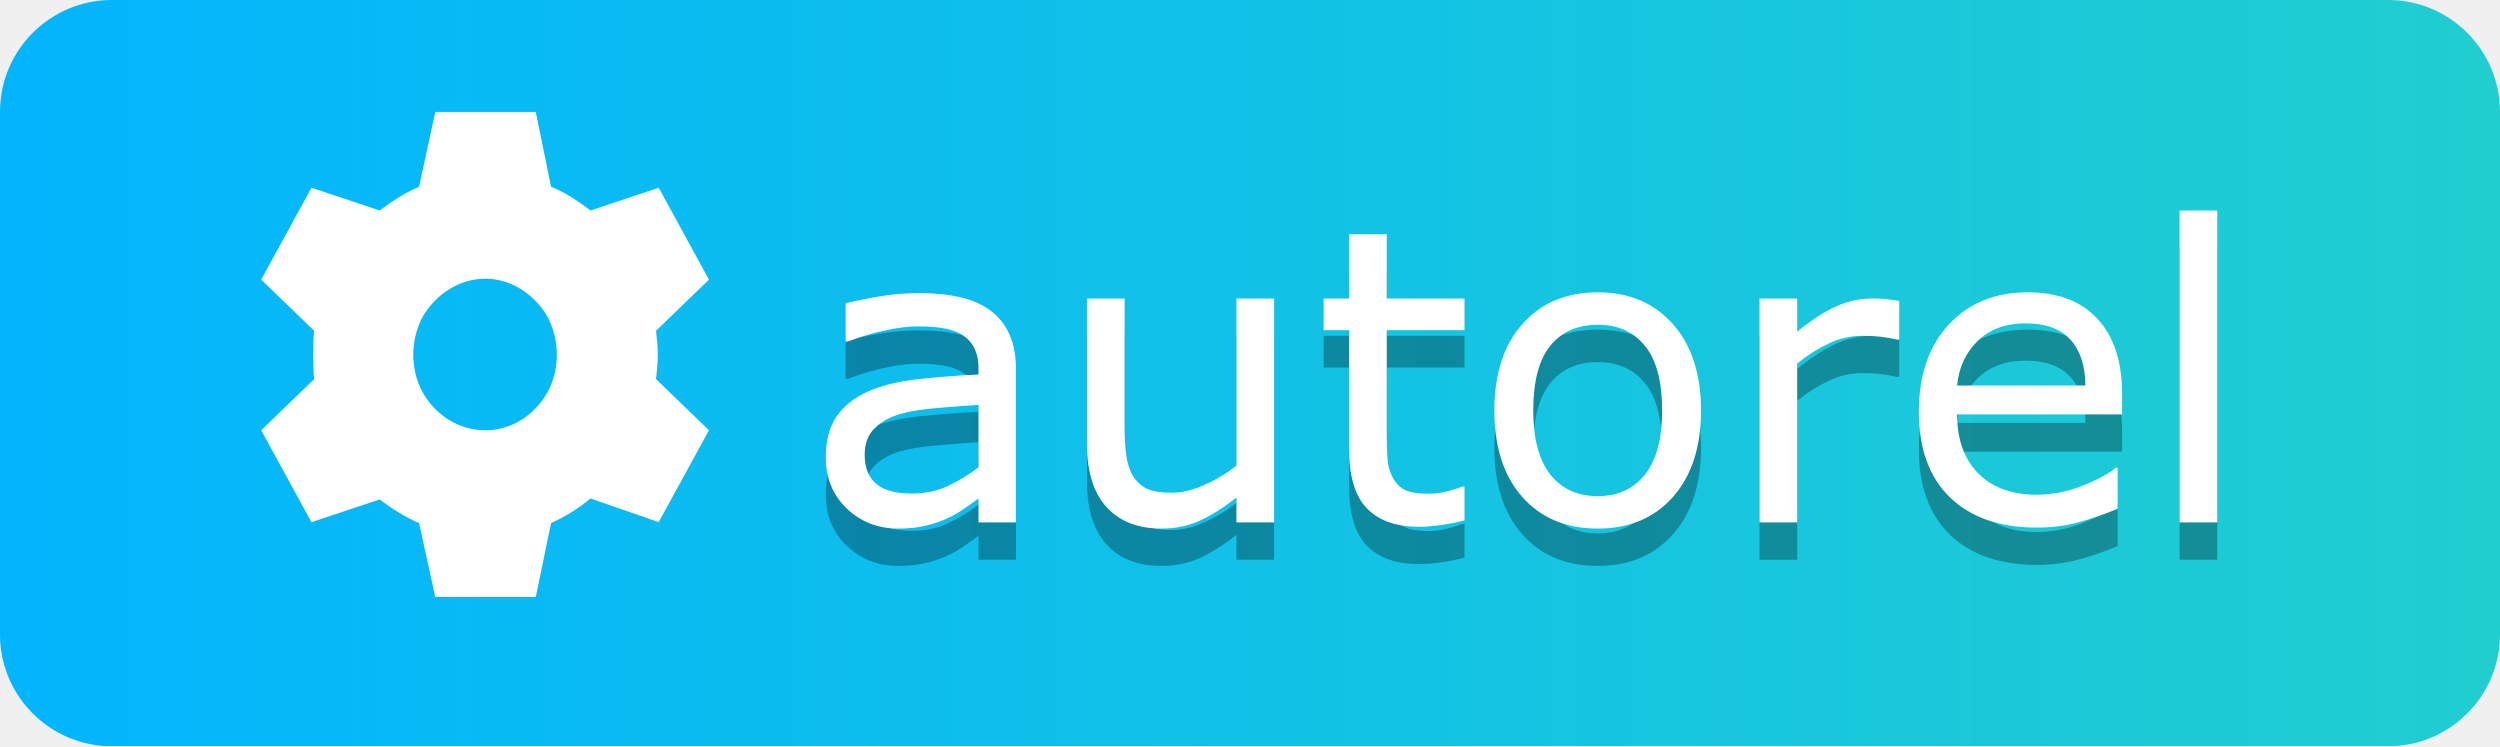
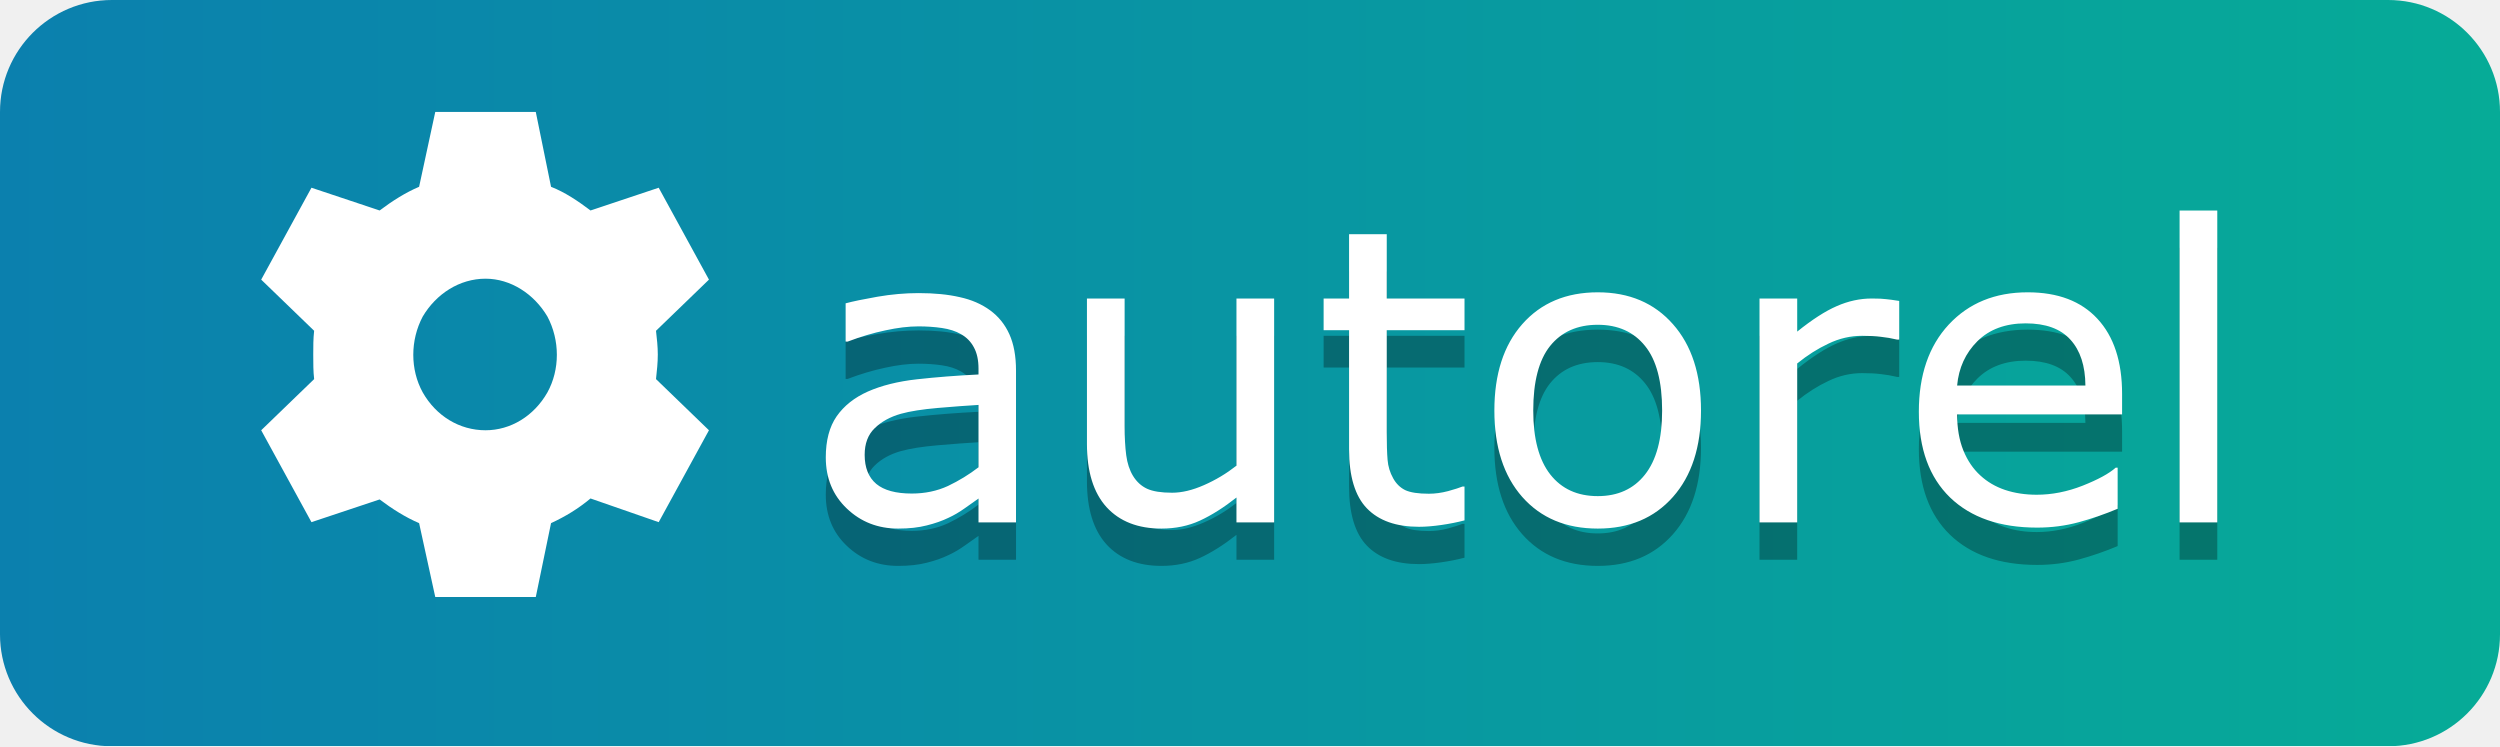
<svg xmlns="http://www.w3.org/2000/svg" width="67" height="20" viewBox="0 0 67 20" fill="none">
  <g clip-path="url(#clip0_474_262)">
    <mask id="mask0_474_262" style="mask-type:luminance" maskUnits="userSpaceOnUse" x="0" y="0" width="67" height="20">
      <path d="M64 0H3C1.343 0 0 1.343 0 3V17C0 18.657 1.343 20 3 20H64C65.657 20 67 18.657 67 17V3C67 1.343 65.657 0 64 0Z" fill="white" />
    </mask>
    <g mask="url(#mask0_474_262)">
      <path d="M67 0H0V20H67V0Z" fill="url(#paint0_linear_474_262)" />
    </g>
    <path d="M27.229 15H26.224V14.361C26.135 14.422 26.013 14.508 25.859 14.619C25.709 14.726 25.562 14.812 25.419 14.877C25.25 14.959 25.057 15.027 24.838 15.081C24.62 15.138 24.364 15.166 24.07 15.166C23.53 15.166 23.071 14.988 22.695 14.629C22.319 14.271 22.131 13.815 22.131 13.26C22.131 12.805 22.228 12.438 22.421 12.159C22.618 11.876 22.898 11.654 23.259 11.493C23.625 11.332 24.063 11.222 24.575 11.165C25.087 11.108 25.637 11.065 26.224 11.036V10.88C26.224 10.651 26.183 10.461 26.101 10.311C26.022 10.161 25.907 10.043 25.757 9.957C25.614 9.874 25.442 9.819 25.241 9.79C25.041 9.761 24.831 9.747 24.613 9.747C24.348 9.747 24.052 9.783 23.727 9.854C23.401 9.923 23.064 10.023 22.717 10.155H22.663V9.129C22.86 9.076 23.145 9.017 23.517 8.952C23.89 8.888 24.256 8.855 24.618 8.855C25.041 8.855 25.408 8.891 25.719 8.963C26.034 9.031 26.306 9.149 26.536 9.317C26.761 9.482 26.933 9.695 27.051 9.957C27.169 10.218 27.229 10.542 27.229 10.929V15ZM26.224 13.523V11.852C25.916 11.87 25.553 11.897 25.134 11.933C24.718 11.969 24.389 12.021 24.145 12.089C23.855 12.171 23.621 12.3 23.442 12.476C23.263 12.648 23.173 12.886 23.173 13.19C23.173 13.534 23.277 13.793 23.485 13.969C23.692 14.141 24.009 14.227 24.436 14.227C24.79 14.227 25.114 14.159 25.408 14.023C25.701 13.883 25.974 13.716 26.224 13.523ZM34.147 15H33.137V14.334C32.797 14.602 32.471 14.808 32.159 14.952C31.848 15.095 31.504 15.166 31.128 15.166C30.498 15.166 30.007 14.975 29.656 14.592C29.305 14.205 29.13 13.639 29.13 12.895V9H30.14V12.416C30.14 12.721 30.154 12.982 30.183 13.201C30.211 13.415 30.272 13.6 30.365 13.754C30.462 13.912 30.587 14.026 30.741 14.098C30.895 14.169 31.119 14.205 31.413 14.205C31.674 14.205 31.959 14.137 32.267 14.001C32.578 13.865 32.868 13.691 33.137 13.48V9H34.147V15ZM39.249 14.946C39.059 14.996 38.852 15.038 38.626 15.07C38.404 15.102 38.205 15.118 38.03 15.118C37.417 15.118 36.952 14.954 36.633 14.624C36.315 14.295 36.155 13.766 36.155 13.04V9.849H35.473V9H36.155V7.276H37.165V9H39.249V9.849H37.165V12.583C37.165 12.898 37.172 13.145 37.187 13.324C37.201 13.5 37.251 13.664 37.337 13.818C37.416 13.962 37.523 14.067 37.659 14.135C37.799 14.2 38.01 14.232 38.293 14.232C38.458 14.232 38.63 14.209 38.809 14.162C38.988 14.112 39.117 14.071 39.195 14.039H39.249V14.946ZM45.587 12.003C45.587 12.98 45.336 13.752 44.835 14.318C44.334 14.884 43.662 15.166 42.821 15.166C41.972 15.166 41.297 14.884 40.796 14.318C40.298 13.752 40.049 12.98 40.049 12.003C40.049 11.025 40.298 10.254 40.796 9.688C41.297 9.119 41.972 8.834 42.821 8.834C43.662 8.834 44.334 9.119 44.835 9.688C45.336 10.254 45.587 11.025 45.587 12.003ZM44.545 12.003C44.545 11.226 44.393 10.649 44.088 10.273C43.784 9.894 43.361 9.704 42.821 9.704C42.273 9.704 41.847 9.894 41.542 10.273C41.242 10.649 41.091 11.226 41.091 12.003C41.091 12.755 41.243 13.326 41.548 13.716C41.852 14.103 42.276 14.296 42.821 14.296C43.358 14.296 43.779 14.105 44.083 13.722C44.391 13.335 44.545 12.762 44.545 12.003ZM50.899 10.102H50.845C50.695 10.066 50.548 10.041 50.405 10.026C50.265 10.008 50.099 10 49.905 10C49.594 10 49.293 10.069 49.003 10.209C48.713 10.345 48.434 10.522 48.165 10.741V15H47.155V9H48.165V9.887C48.566 9.564 48.919 9.337 49.223 9.205C49.531 9.069 49.844 9 50.163 9C50.339 9 50.466 9.006 50.544 9.017C50.623 9.024 50.741 9.04 50.899 9.065V10.102ZM56.872 12.105H52.451C52.451 12.474 52.507 12.796 52.618 13.072C52.729 13.344 52.881 13.568 53.074 13.743C53.26 13.915 53.481 14.044 53.735 14.13C53.993 14.216 54.276 14.259 54.584 14.259C54.992 14.259 55.402 14.178 55.813 14.017C56.229 13.852 56.524 13.691 56.7 13.534H56.753V14.635C56.413 14.778 56.066 14.898 55.711 14.995C55.357 15.091 54.984 15.14 54.594 15.14C53.599 15.14 52.822 14.871 52.263 14.334C51.705 13.793 51.425 13.027 51.425 12.035C51.425 11.054 51.692 10.275 52.226 9.699C52.763 9.122 53.468 8.834 54.342 8.834C55.151 8.834 55.774 9.07 56.211 9.543C56.651 10.016 56.872 10.687 56.872 11.557V12.105ZM55.889 11.332C55.885 10.802 55.751 10.392 55.486 10.102C55.224 9.812 54.825 9.666 54.288 9.666C53.747 9.666 53.316 9.826 52.994 10.145C52.675 10.463 52.494 10.859 52.451 11.332H55.889ZM59.423 15H58.413V6.643H59.423V15Z" fill="#010101" fill-opacity="0.3" />
    <path d="M27.229 14H26.224V13.361C26.135 13.422 26.013 13.508 25.859 13.619C25.709 13.726 25.562 13.812 25.419 13.877C25.25 13.959 25.057 14.027 24.838 14.081C24.62 14.138 24.364 14.166 24.07 14.166C23.53 14.166 23.071 13.988 22.695 13.629C22.319 13.271 22.131 12.815 22.131 12.26C22.131 11.805 22.228 11.438 22.421 11.159C22.618 10.876 22.898 10.654 23.259 10.493C23.625 10.332 24.063 10.222 24.575 10.165C25.087 10.108 25.637 10.065 26.224 10.036V9.88C26.224 9.651 26.183 9.461 26.101 9.311C26.022 9.161 25.907 9.042 25.757 8.957C25.614 8.874 25.442 8.819 25.241 8.79C25.041 8.761 24.831 8.747 24.613 8.747C24.348 8.747 24.052 8.783 23.727 8.854C23.401 8.923 23.064 9.023 22.717 9.155H22.663V8.129C22.86 8.076 23.145 8.017 23.517 7.952C23.89 7.888 24.256 7.855 24.618 7.855C25.041 7.855 25.408 7.891 25.719 7.963C26.034 8.031 26.306 8.149 26.536 8.317C26.761 8.482 26.933 8.695 27.051 8.957C27.169 9.218 27.229 9.542 27.229 9.929V14ZM26.224 12.523V10.852C25.916 10.87 25.553 10.897 25.134 10.933C24.718 10.969 24.389 11.021 24.145 11.089C23.855 11.171 23.621 11.3 23.442 11.476C23.263 11.648 23.173 11.886 23.173 12.19C23.173 12.534 23.277 12.793 23.485 12.969C23.692 13.141 24.009 13.227 24.436 13.227C24.79 13.227 25.114 13.159 25.408 13.023C25.701 12.883 25.974 12.716 26.224 12.523ZM34.147 14H33.137V13.334C32.797 13.602 32.471 13.808 32.159 13.952C31.848 14.095 31.504 14.166 31.128 14.166C30.498 14.166 30.007 13.975 29.656 13.592C29.305 13.205 29.13 12.639 29.13 11.895V8H30.14V11.416C30.14 11.721 30.154 11.982 30.183 12.201C30.211 12.415 30.272 12.6 30.365 12.754C30.462 12.912 30.587 13.026 30.741 13.098C30.895 13.169 31.119 13.205 31.413 13.205C31.674 13.205 31.959 13.137 32.267 13.001C32.578 12.865 32.868 12.691 33.137 12.48V8H34.147V14ZM39.249 13.946C39.059 13.996 38.852 14.038 38.626 14.07C38.404 14.102 38.205 14.118 38.03 14.118C37.417 14.118 36.952 13.954 36.633 13.624C36.315 13.295 36.155 12.766 36.155 12.04V8.849H35.473V8H36.155V6.276H37.165V8H39.249V8.849H37.165V11.583C37.165 11.898 37.172 12.145 37.187 12.324C37.201 12.5 37.251 12.664 37.337 12.818C37.416 12.962 37.523 13.067 37.659 13.135C37.799 13.2 38.01 13.232 38.293 13.232C38.458 13.232 38.63 13.209 38.809 13.162C38.988 13.112 39.117 13.071 39.195 13.039H39.249V13.946ZM45.587 11.003C45.587 11.98 45.336 12.752 44.835 13.318C44.334 13.884 43.662 14.166 42.821 14.166C41.972 14.166 41.297 13.884 40.796 13.318C40.298 12.752 40.049 11.98 40.049 11.003C40.049 10.025 40.298 9.254 40.796 8.688C41.297 8.119 41.972 7.834 42.821 7.834C43.662 7.834 44.334 8.119 44.835 8.688C45.336 9.254 45.587 10.025 45.587 11.003ZM44.545 11.003C44.545 10.226 44.393 9.649 44.088 9.273C43.784 8.894 43.361 8.704 42.821 8.704C42.273 8.704 41.847 8.894 41.542 9.273C41.242 9.649 41.091 10.226 41.091 11.003C41.091 11.755 41.243 12.326 41.548 12.716C41.852 13.103 42.276 13.296 42.821 13.296C43.358 13.296 43.779 13.105 44.083 12.722C44.391 12.335 44.545 11.762 44.545 11.003ZM50.899 9.102H50.845C50.695 9.066 50.548 9.041 50.405 9.026C50.265 9.008 50.099 9 49.905 9C49.594 9 49.293 9.069 49.003 9.209C48.713 9.345 48.434 9.522 48.165 9.741V14H47.155V8H48.165V8.887C48.566 8.564 48.919 8.337 49.223 8.205C49.531 8.069 49.844 8 50.163 8C50.339 8 50.466 8.006 50.544 8.017C50.623 8.024 50.741 8.04 50.899 8.065V9.102ZM56.872 11.105H52.451C52.451 11.474 52.507 11.796 52.618 12.072C52.729 12.344 52.881 12.568 53.074 12.743C53.26 12.915 53.481 13.044 53.735 13.13C53.993 13.216 54.276 13.259 54.584 13.259C54.992 13.259 55.402 13.178 55.813 13.017C56.229 12.852 56.524 12.691 56.7 12.534H56.753V13.635C56.413 13.778 56.066 13.898 55.711 13.995C55.357 14.091 54.984 14.14 54.594 14.14C53.599 14.14 52.822 13.871 52.263 13.334C51.705 12.793 51.425 12.027 51.425 11.035C51.425 10.054 51.692 9.275 52.226 8.699C52.763 8.122 53.468 7.834 54.342 7.834C55.151 7.834 55.774 8.07 56.211 8.543C56.651 9.016 56.872 9.687 56.872 10.557V11.105ZM55.889 10.332C55.885 9.802 55.751 9.392 55.486 9.102C55.224 8.812 54.825 8.666 54.288 8.666C53.747 8.666 53.316 8.826 52.994 9.145C52.675 9.463 52.494 9.859 52.451 10.332H55.889ZM59.423 14H58.413V5.643H59.423V14Z" fill="white" />
    <path d="M11.665 3H14.359L14.768 5.006C15.152 5.158 15.489 5.387 15.826 5.641L17.653 5.031L19 7.494L17.581 8.865C17.605 9.068 17.629 9.297 17.629 9.5C17.629 9.729 17.605 9.932 17.581 10.16L19 11.531L17.653 13.994L15.826 13.359C15.489 13.639 15.152 13.842 14.768 14.02L14.359 16H11.665L11.232 14.02C10.872 13.867 10.511 13.639 10.174 13.385L8.347 13.994L7 11.531L8.419 10.16C8.395 9.957 8.395 9.729 8.395 9.5C8.395 9.297 8.395 9.068 8.419 8.865L7 7.494L8.347 5.031L10.174 5.641C10.511 5.387 10.872 5.158 11.232 5.006L11.665 3ZM13.012 11.531C13.685 11.531 14.311 11.15 14.671 10.516C15.008 9.906 15.008 9.119 14.671 8.484C14.311 7.875 13.685 7.469 13.012 7.469C12.315 7.469 11.689 7.875 11.329 8.484C10.992 9.119 10.992 9.906 11.329 10.516C11.689 11.15 12.315 11.531 13.012 11.531Z" fill="white" />
  </g>
  <defs>
    <linearGradient id="paint0_linear_474_262" x1="0" y1="10" x2="67" y2="10" gradientUnits="userSpaceOnUse">
-       <stop stop-color="#02B5FD" />
-       <stop offset="1" stop-color="#20CED0" />
+       <stop stop-color="#0B80AE" />
+       <stop offset="1" stop-color="#06AB97" />
    </linearGradient>
    <clipPath id="clip0_474_262">
      <rect width="67" height="20" fill="white" />
    </clipPath>
  </defs>
</svg>
